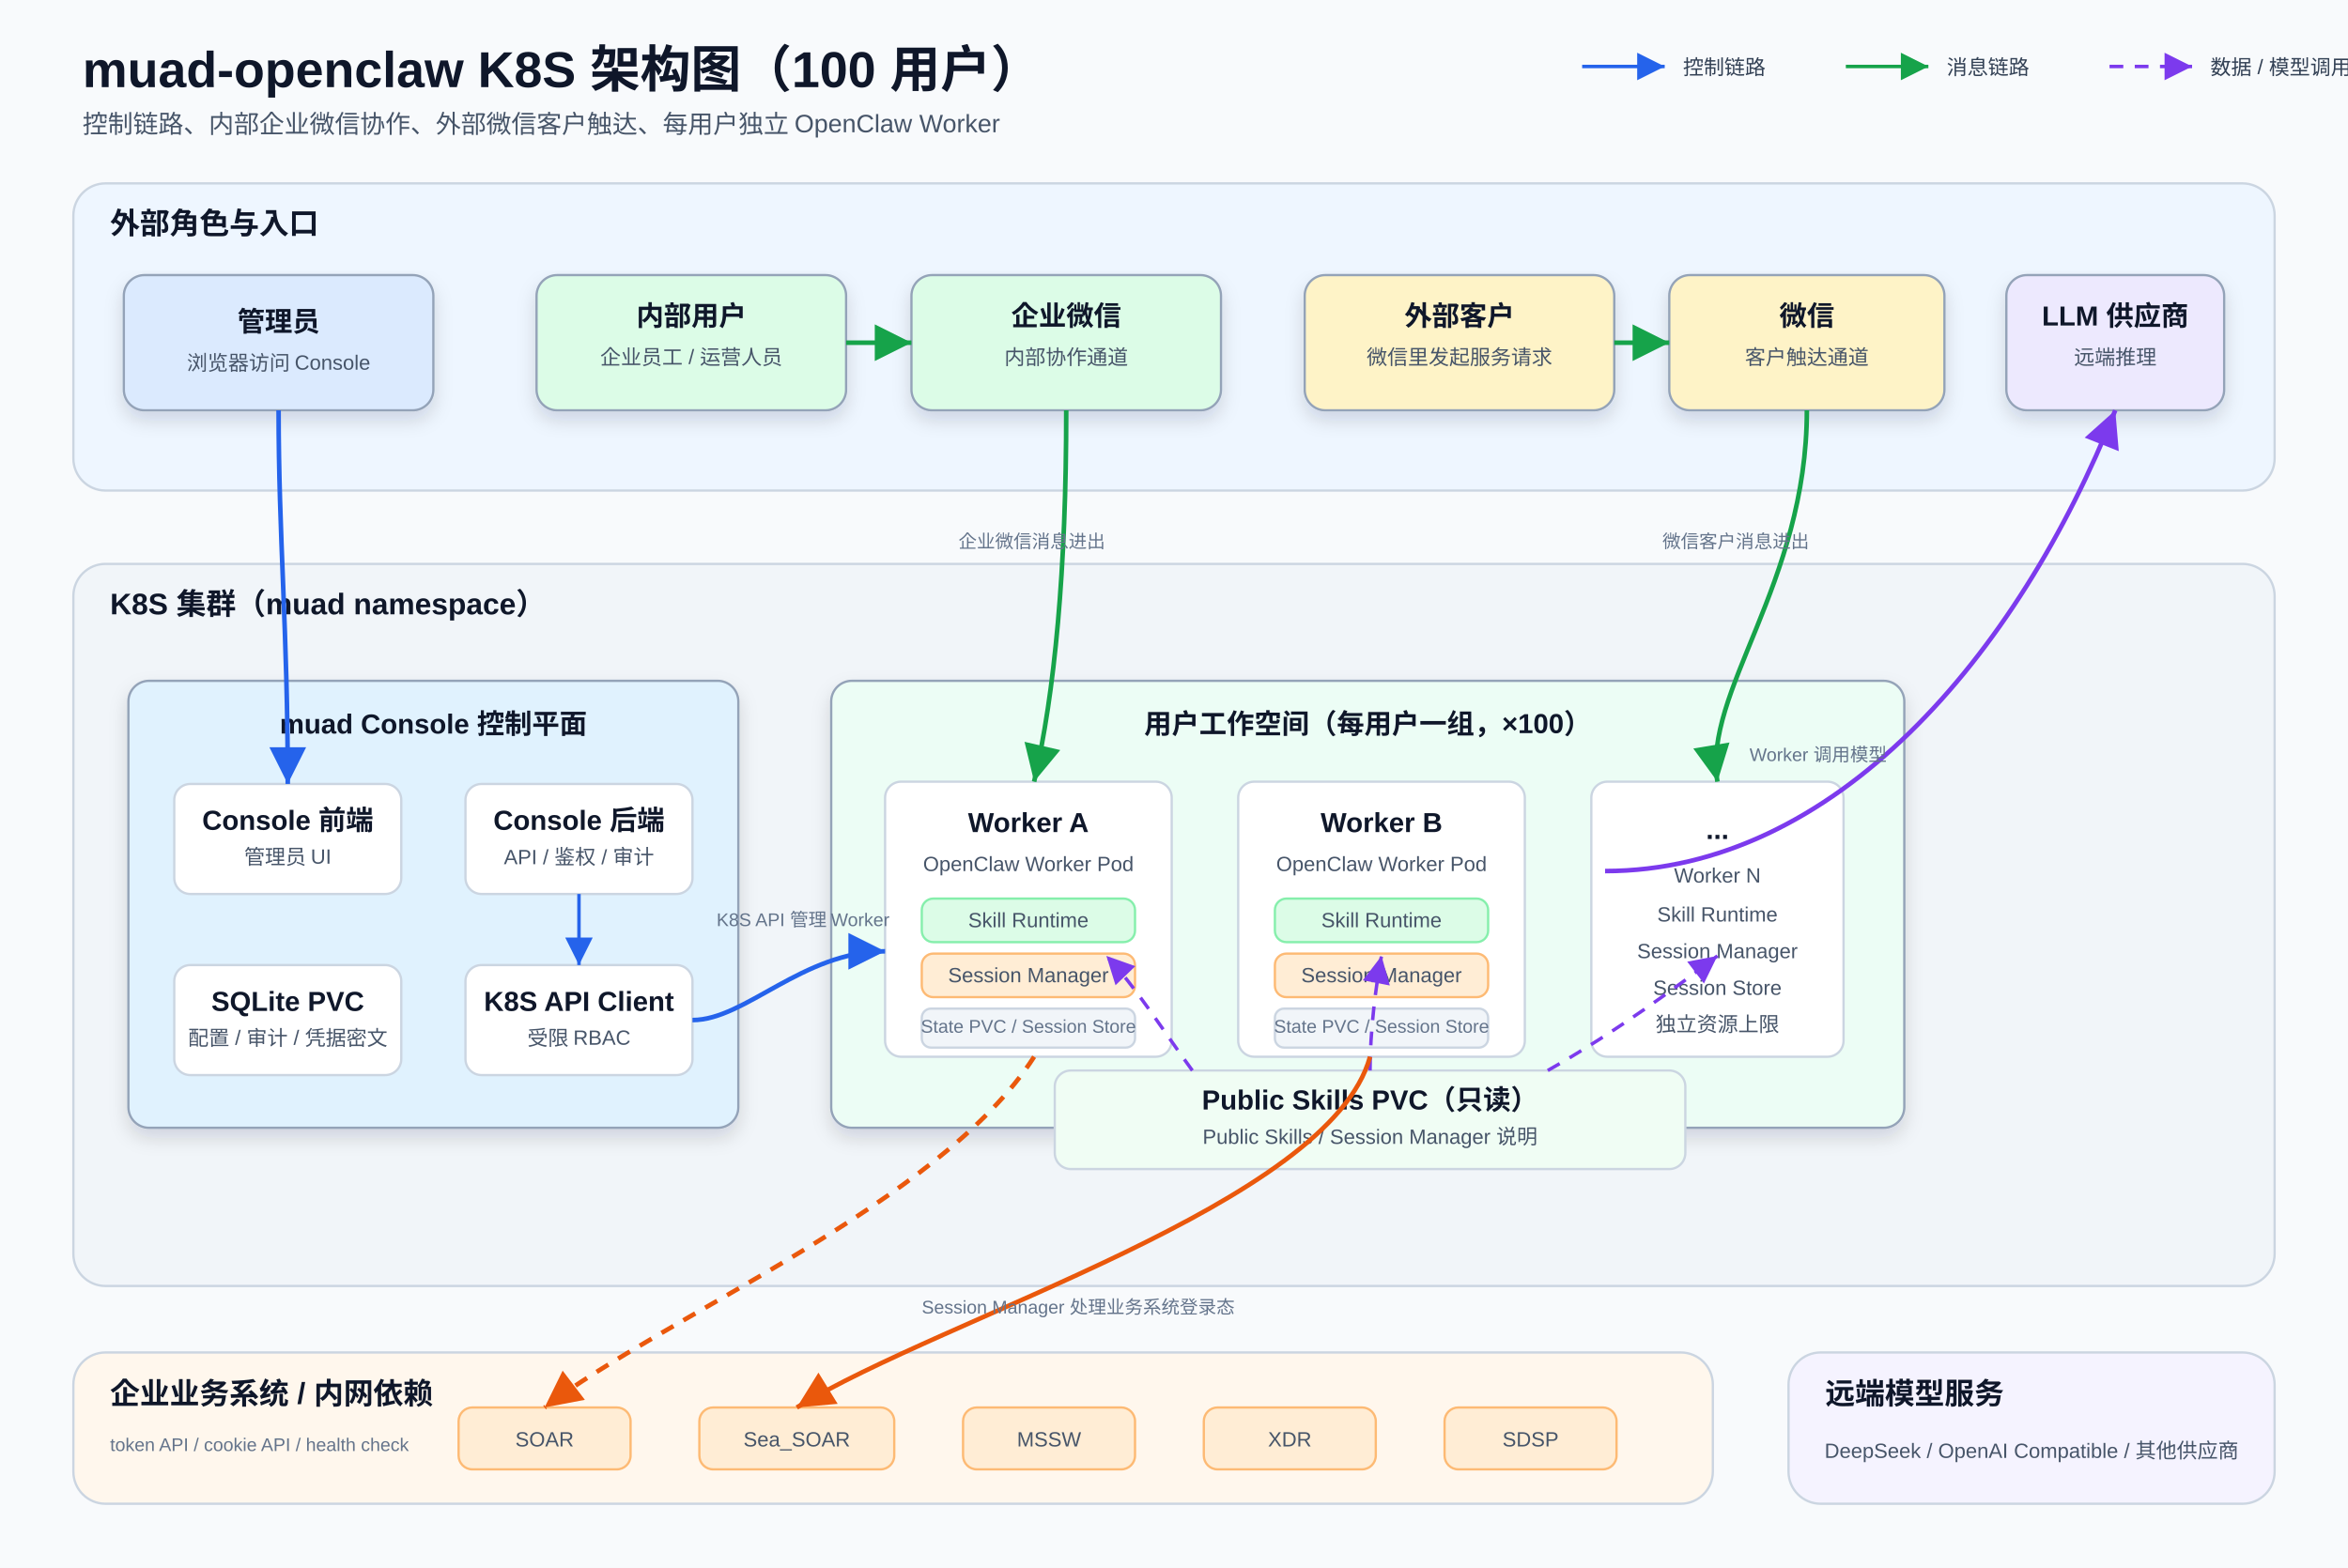
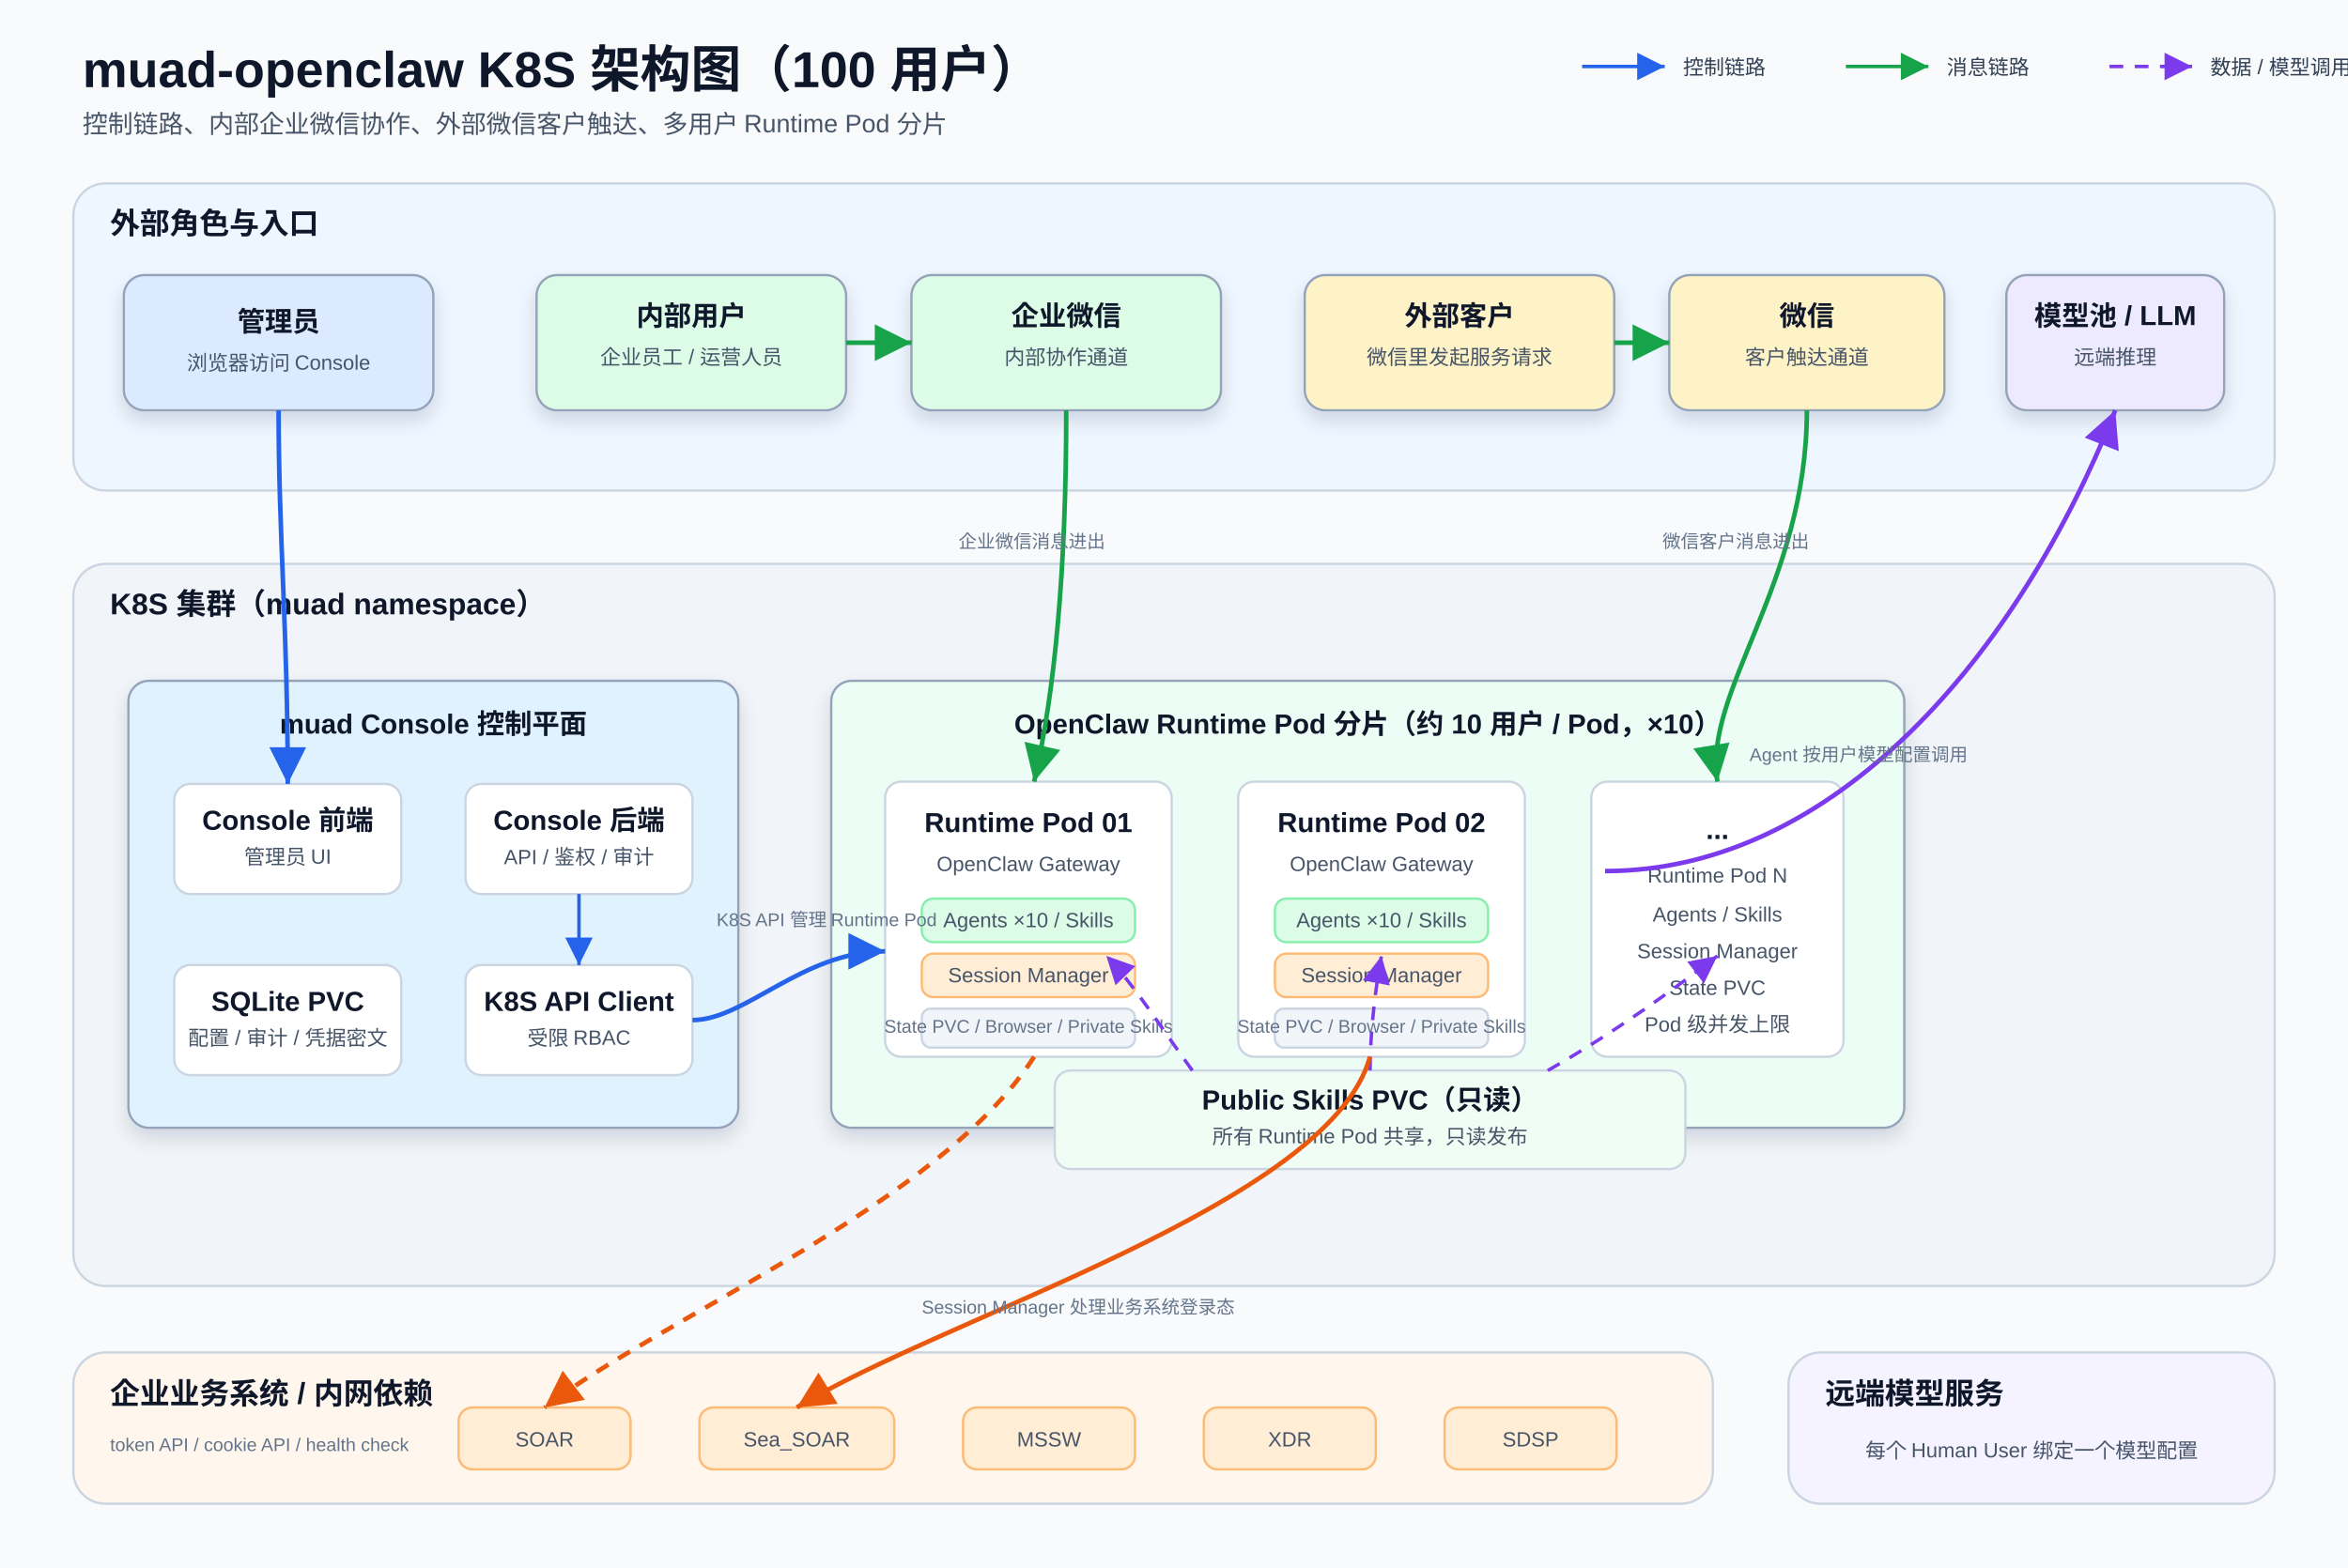
<svg xmlns="http://www.w3.org/2000/svg" width="2048" height="1368" viewBox="0 0 2048 1368" role="img" aria-labelledby="title desc">
  <defs>
    <marker id="arrow-control" markerWidth="12" markerHeight="12" refX="10" refY="6" orient="auto" markerUnits="strokeWidth">
      <path d="M2,2 L10,6 L2,10 Z" fill="#2563eb" />
    </marker>
    <marker id="arrow-message" markerWidth="12" markerHeight="12" refX="10" refY="6" orient="auto" markerUnits="strokeWidth">
      <path d="M2,2 L10,6 L2,10 Z" fill="#16a34a" />
    </marker>
    <marker id="arrow-data" markerWidth="12" markerHeight="12" refX="10" refY="6" orient="auto" markerUnits="strokeWidth">
      <path d="M2,2 L10,6 L2,10 Z" fill="#7c3aed" />
    </marker>
    <marker id="arrow-session" markerWidth="12" markerHeight="12" refX="10" refY="6" orient="auto" markerUnits="strokeWidth">
      <path d="M2,2 L10,6 L2,10 Z" fill="#ea580c" />
    </marker>
    <filter id="shadow" x="-10%" y="-10%" width="120%" height="130%">
      <feDropShadow dx="0" dy="8" stdDeviation="8" flood-color="#0f172a" flood-opacity="0.14" />
    </filter>
    <style>
      .bg { fill: #f8fafc; }
      .title { fill: #0f172a; font: 700 44px Arial, "PingFang SC", "Microsoft YaHei", sans-serif; }
      .subtitle { fill: #475569; font: 400 22px Arial, "PingFang SC", "Microsoft YaHei", sans-serif; }
      .section-title { fill: #0f172a; font: 700 26px Arial, "PingFang SC", "Microsoft YaHei", sans-serif; }
      .label { fill: #0f172a; font: 700 24px Arial, "PingFang SC", "Microsoft YaHei", sans-serif; }
      .small { fill: #475569; font: 400 18px Arial, "PingFang SC", "Microsoft YaHei", sans-serif; }
      .tiny { fill: #64748b; font: 400 16px Arial, "PingFang SC", "Microsoft YaHei", sans-serif; }
      .legend { fill: #334155; font: 400 18px Arial, "PingFang SC", "Microsoft YaHei", sans-serif; }
      .area { stroke: #cbd5e1; stroke-width: 2; rx: 28; }
      .card { stroke: #94a3b8; stroke-width: 2; rx: 18; filter: url(#shadow); }
      .inner { stroke: #cbd5e1; stroke-width: 2; rx: 14; }
      .control { fill: none; stroke: #2563eb; stroke-width: 4; marker-end: url(#arrow-control); }
      .message { fill: none; stroke: #16a34a; stroke-width: 4; marker-end: url(#arrow-message); }
      .data { fill: none; stroke: #7c3aed; stroke-width: 4; marker-end: url(#arrow-data); }
      .session { fill: none; stroke: #ea580c; stroke-width: 4; marker-end: url(#arrow-session); }
      .dash { stroke-dasharray: 12 10; }
      .thin { stroke-width: 3; }
    </style>
  </defs>
  <rect class="bg" width="2048" height="1368" />
  <text x="72" y="76" class="title">muad-openclaw K8S 架构图（100 用户）</text>
-   <text x="72" y="116" class="subtitle">控制链路、内部企业微信协作、外部微信客户触达、每用户独立 OpenClaw Worker</text>
+   <text x="72" y="116" class="subtitle">控制链路、内部企业微信协作、外部微信客户触达、多用户 Runtime Pod 分片</text>
  <g transform="translate(1380 58)">
    <line x1="0" y1="0" x2="72" y2="0" class="control thin" />
    <text x="88" y="7" class="legend">控制链路</text>
    <line x1="230" y1="0" x2="302" y2="0" class="message thin" />
    <text x="318" y="7" class="legend">消息链路</text>
    <line x1="460" y1="0" x2="532" y2="0" class="data thin dash" />
    <text x="548" y="7" class="legend">数据 / 模型调用</text>
  </g>
  <rect x="64" y="160" width="1920" height="268" class="area" fill="#eef6ff" />
  <text x="96" y="204" class="section-title">外部角色与入口</text>
  <rect x="108" y="240" width="270" height="118" class="card" fill="#dbeafe" />
  <text x="243" y="289" text-anchor="middle" class="label">管理员</text>
  <text x="243" y="323" text-anchor="middle" class="small">浏览器访问 Console</text>
  <rect x="468" y="240" width="270" height="118" class="card" fill="#dcfce7" />
  <text x="603" y="284" text-anchor="middle" class="label">内部用户</text>
  <text x="603" y="318" text-anchor="middle" class="small">企业员工 / 运营人员</text>
  <rect x="795" y="240" width="270" height="118" class="card" fill="#dcfce7" />
  <text x="930" y="284" text-anchor="middle" class="label">企业微信</text>
  <text x="930" y="318" text-anchor="middle" class="small">内部协作通道</text>
  <rect x="1138" y="240" width="270" height="118" class="card" fill="#fef3c7" />
  <text x="1273" y="284" text-anchor="middle" class="label">外部客户</text>
  <text x="1273" y="318" text-anchor="middle" class="small">微信里发起服务请求</text>
  <rect x="1456" y="240" width="240" height="118" class="card" fill="#fef3c7" />
  <text x="1576" y="284" text-anchor="middle" class="label">微信</text>
  <text x="1576" y="318" text-anchor="middle" class="small">客户触达通道</text>
  <rect x="1750" y="240" width="190" height="118" class="card" fill="#ede9fe" />
-   <text x="1845" y="284" text-anchor="middle" class="label">LLM 供应商</text>
+   <text x="1845" y="284" text-anchor="middle" class="label">模型池 / LLM</text>
  <text x="1845" y="318" text-anchor="middle" class="small">远端推理</text>
  <rect x="64" y="492" width="1920" height="630" class="area" fill="#f1f5f9" />
  <text x="96" y="536" class="section-title">K8S 集群（muad namespace）</text>
  <rect x="112" y="594" width="532" height="390" class="card" fill="#e0f2fe" />
  <text x="378" y="640" text-anchor="middle" class="label">muad Console 控制平面</text>
  <rect x="152" y="684" width="198" height="96" class="inner" fill="#ffffff" />
  <text x="251" y="724" text-anchor="middle" class="label">Console 前端</text>
  <text x="251" y="754" text-anchor="middle" class="small">管理员 UI</text>
  <rect x="406" y="684" width="198" height="96" class="inner" fill="#ffffff" />
  <text x="505" y="724" text-anchor="middle" class="label">Console 后端</text>
  <text x="505" y="754" text-anchor="middle" class="small">API / 鉴权 / 审计</text>
  <rect x="152" y="842" width="198" height="96" class="inner" fill="#ffffff" />
  <text x="251" y="882" text-anchor="middle" class="label">SQLite PVC</text>
  <text x="251" y="912" text-anchor="middle" class="small">配置 / 审计 / 凭据密文</text>
  <rect x="406" y="842" width="198" height="96" class="inner" fill="#ffffff" />
  <text x="505" y="882" text-anchor="middle" class="label">K8S API Client</text>
  <text x="505" y="912" text-anchor="middle" class="small">受限 RBAC</text>
  <rect x="725" y="594" width="936" height="390" class="card" fill="#ecfdf5" />
-   <text x="1193" y="640" text-anchor="middle" class="label">用户工作空间（每用户一组，×100）</text>
+   <text x="1193" y="640" text-anchor="middle" class="label">OpenClaw Runtime Pod 分片（约 10 用户 / Pod，×10）</text>
  <g transform="translate(772 682)">
    <rect x="0" y="0" width="250" height="240" class="inner" fill="#ffffff" />
-     <text x="125" y="44" text-anchor="middle" class="label">Worker A</text>
-     <text x="125" y="78" text-anchor="middle" class="small">OpenClaw Worker Pod</text>
+     <text x="125" y="44" text-anchor="middle" class="label">Runtime Pod 01</text>
+     <text x="125" y="78" text-anchor="middle" class="small">OpenClaw Gateway</text>
    <rect x="32" y="102" width="186" height="38" rx="10" fill="#dcfce7" stroke="#86efac" stroke-width="2" />
-     <text x="125" y="127" text-anchor="middle" class="small">Skill Runtime</text>
+     <text x="125" y="127" text-anchor="middle" class="small">Agents ×10 / Skills</text>
    <rect x="32" y="150" width="186" height="38" rx="10" fill="#ffedd5" stroke="#fdba74" stroke-width="2" />
    <text x="125" y="175" text-anchor="middle" class="small">Session Manager</text>
    <rect x="32" y="198" width="186" height="34" rx="8" fill="#f1f5f9" stroke="#cbd5e1" stroke-width="2" />
-     <text x="125" y="219" text-anchor="middle" class="tiny">State PVC / Session Store</text>
+     <text x="125" y="219" text-anchor="middle" class="tiny">State PVC / Browser / Private Skills</text>
  </g>
  <g transform="translate(1080 682)">
    <rect x="0" y="0" width="250" height="240" class="inner" fill="#ffffff" />
-     <text x="125" y="44" text-anchor="middle" class="label">Worker B</text>
-     <text x="125" y="78" text-anchor="middle" class="small">OpenClaw Worker Pod</text>
+     <text x="125" y="44" text-anchor="middle" class="label">Runtime Pod 02</text>
+     <text x="125" y="78" text-anchor="middle" class="small">OpenClaw Gateway</text>
    <rect x="32" y="102" width="186" height="38" rx="10" fill="#dcfce7" stroke="#86efac" stroke-width="2" />
-     <text x="125" y="127" text-anchor="middle" class="small">Skill Runtime</text>
+     <text x="125" y="127" text-anchor="middle" class="small">Agents ×10 / Skills</text>
    <rect x="32" y="150" width="186" height="38" rx="10" fill="#ffedd5" stroke="#fdba74" stroke-width="2" />
    <text x="125" y="175" text-anchor="middle" class="small">Session Manager</text>
    <rect x="32" y="198" width="186" height="34" rx="8" fill="#f1f5f9" stroke="#cbd5e1" stroke-width="2" />
-     <text x="125" y="219" text-anchor="middle" class="tiny">State PVC / Session Store</text>
+     <text x="125" y="219" text-anchor="middle" class="tiny">State PVC / Browser / Private Skills</text>
  </g>
  <g transform="translate(1388 682)">
    <rect x="0" y="0" width="220" height="240" class="inner" fill="#ffffff" />
    <text x="110" y="50" text-anchor="middle" class="label">...</text>
-     <text x="110" y="88" text-anchor="middle" class="small">Worker N</text>
-     <text x="110" y="122" text-anchor="middle" class="small">Skill Runtime</text>
+     <text x="110" y="88" text-anchor="middle" class="small">Runtime Pod N</text>
+     <text x="110" y="122" text-anchor="middle" class="small">Agents / Skills</text>
    <text x="110" y="154" text-anchor="middle" class="small">Session Manager</text>
-     <text x="110" y="186" text-anchor="middle" class="small">Session Store</text>
-     <text x="110" y="218" text-anchor="middle" class="small">独立资源上限</text>
+     <text x="110" y="186" text-anchor="middle" class="small">State PVC</text>
+     <text x="110" y="218" text-anchor="middle" class="small">Pod 级并发上限</text>
  </g>
  <rect x="920" y="934" width="550" height="86" class="inner" fill="#f0fdf4" />
  <text x="1195" y="968" text-anchor="middle" class="label">Public Skills PVC（只读）</text>
-   <text x="1195" y="998" text-anchor="middle" class="small">Public Skills / Session Manager 说明</text>
+   <text x="1195" y="998" text-anchor="middle" class="small">所有 Runtime Pod 共享，只读发布</text>
  <rect x="64" y="1180" width="1430" height="132" class="area" fill="#fff7ed" />
  <text x="96" y="1225" class="section-title">企业业务系统 / 内网依赖</text>
  <text x="96" y="1266" class="tiny">token API / cookie API / health check</text>
  <rect x="400" y="1228" width="150" height="54" rx="12" fill="#ffedd5" stroke="#fdba74" stroke-width="2" />
  <text x="475" y="1262" text-anchor="middle" class="small">SOAR</text>
  <rect x="610" y="1228" width="170" height="54" rx="12" fill="#ffedd5" stroke="#fdba74" stroke-width="2" />
  <text x="695" y="1262" text-anchor="middle" class="small">Sea_SOAR</text>
  <rect x="840" y="1228" width="150" height="54" rx="12" fill="#ffedd5" stroke="#fdba74" stroke-width="2" />
  <text x="915" y="1262" text-anchor="middle" class="small">MSSW</text>
  <rect x="1050" y="1228" width="150" height="54" rx="12" fill="#ffedd5" stroke="#fdba74" stroke-width="2" />
  <text x="1125" y="1262" text-anchor="middle" class="small">XDR</text>
  <rect x="1260" y="1228" width="150" height="54" rx="12" fill="#ffedd5" stroke="#fdba74" stroke-width="2" />
  <text x="1335" y="1262" text-anchor="middle" class="small">SDSP</text>
  <rect x="1560" y="1180" width="424" height="132" class="area" fill="#f5f3ff" />
  <text x="1592" y="1225" class="section-title">远端模型服务</text>
-   <text x="1772" y="1272" text-anchor="middle" class="small">DeepSeek / OpenAI Compatible / 其他供应商</text>
+   <text x="1772" y="1272" text-anchor="middle" class="small">每个 Human User 绑定一个模型配置</text>
  <path d="M243 358 C243 468, 251 550, 251 684" class="control" />
  <path d="M505 780 L505 842" class="control thin" />
  <path d="M604 890 C650 890, 700 830, 772 830" class="control" />
  <path d="M738 299 L795 299" class="message" />
  <path d="M930 358 C930 498, 920 604, 902 682" class="message" />
  <path d="M1408 299 L1456 299" class="message" />
  <path d="M1576 358 C1576 510, 1485 604, 1498 682" class="message" />
  <path d="M1040 934 C1015 900, 990 860, 965 834" class="data dash thin" />
  <path d="M1195 934 C1195 900, 1200 860, 1205 834" class="data dash thin" />
  <path d="M1350 934 C1410 900, 1464 860, 1498 834" class="data dash thin" />
  <path d="M1400 760 C1600 760, 1760 572, 1845 358" class="data" />
  <path d="M1195 922 C1160 1050, 825 1148, 695 1228" class="session" />
  <path d="M902 922 C820 1050, 580 1148, 475 1228" class="session dash" />
  <text x="836" y="478" class="tiny">企业微信消息进出</text>
  <text x="1450" y="478" class="tiny">微信客户消息进出</text>
-   <text x="1526" y="664" class="tiny">Worker 调用模型</text>
+   <text x="1526" y="664" class="tiny">Agent 按用户模型配置调用</text>
  <text x="804" y="1146" class="tiny">Session Manager 处理业务系统登录态</text>
-   <text x="625" y="808" class="tiny">K8S API 管理 Worker</text>
+   <text x="625" y="808" class="tiny">K8S API 管理 Runtime Pod</text>
</svg>
